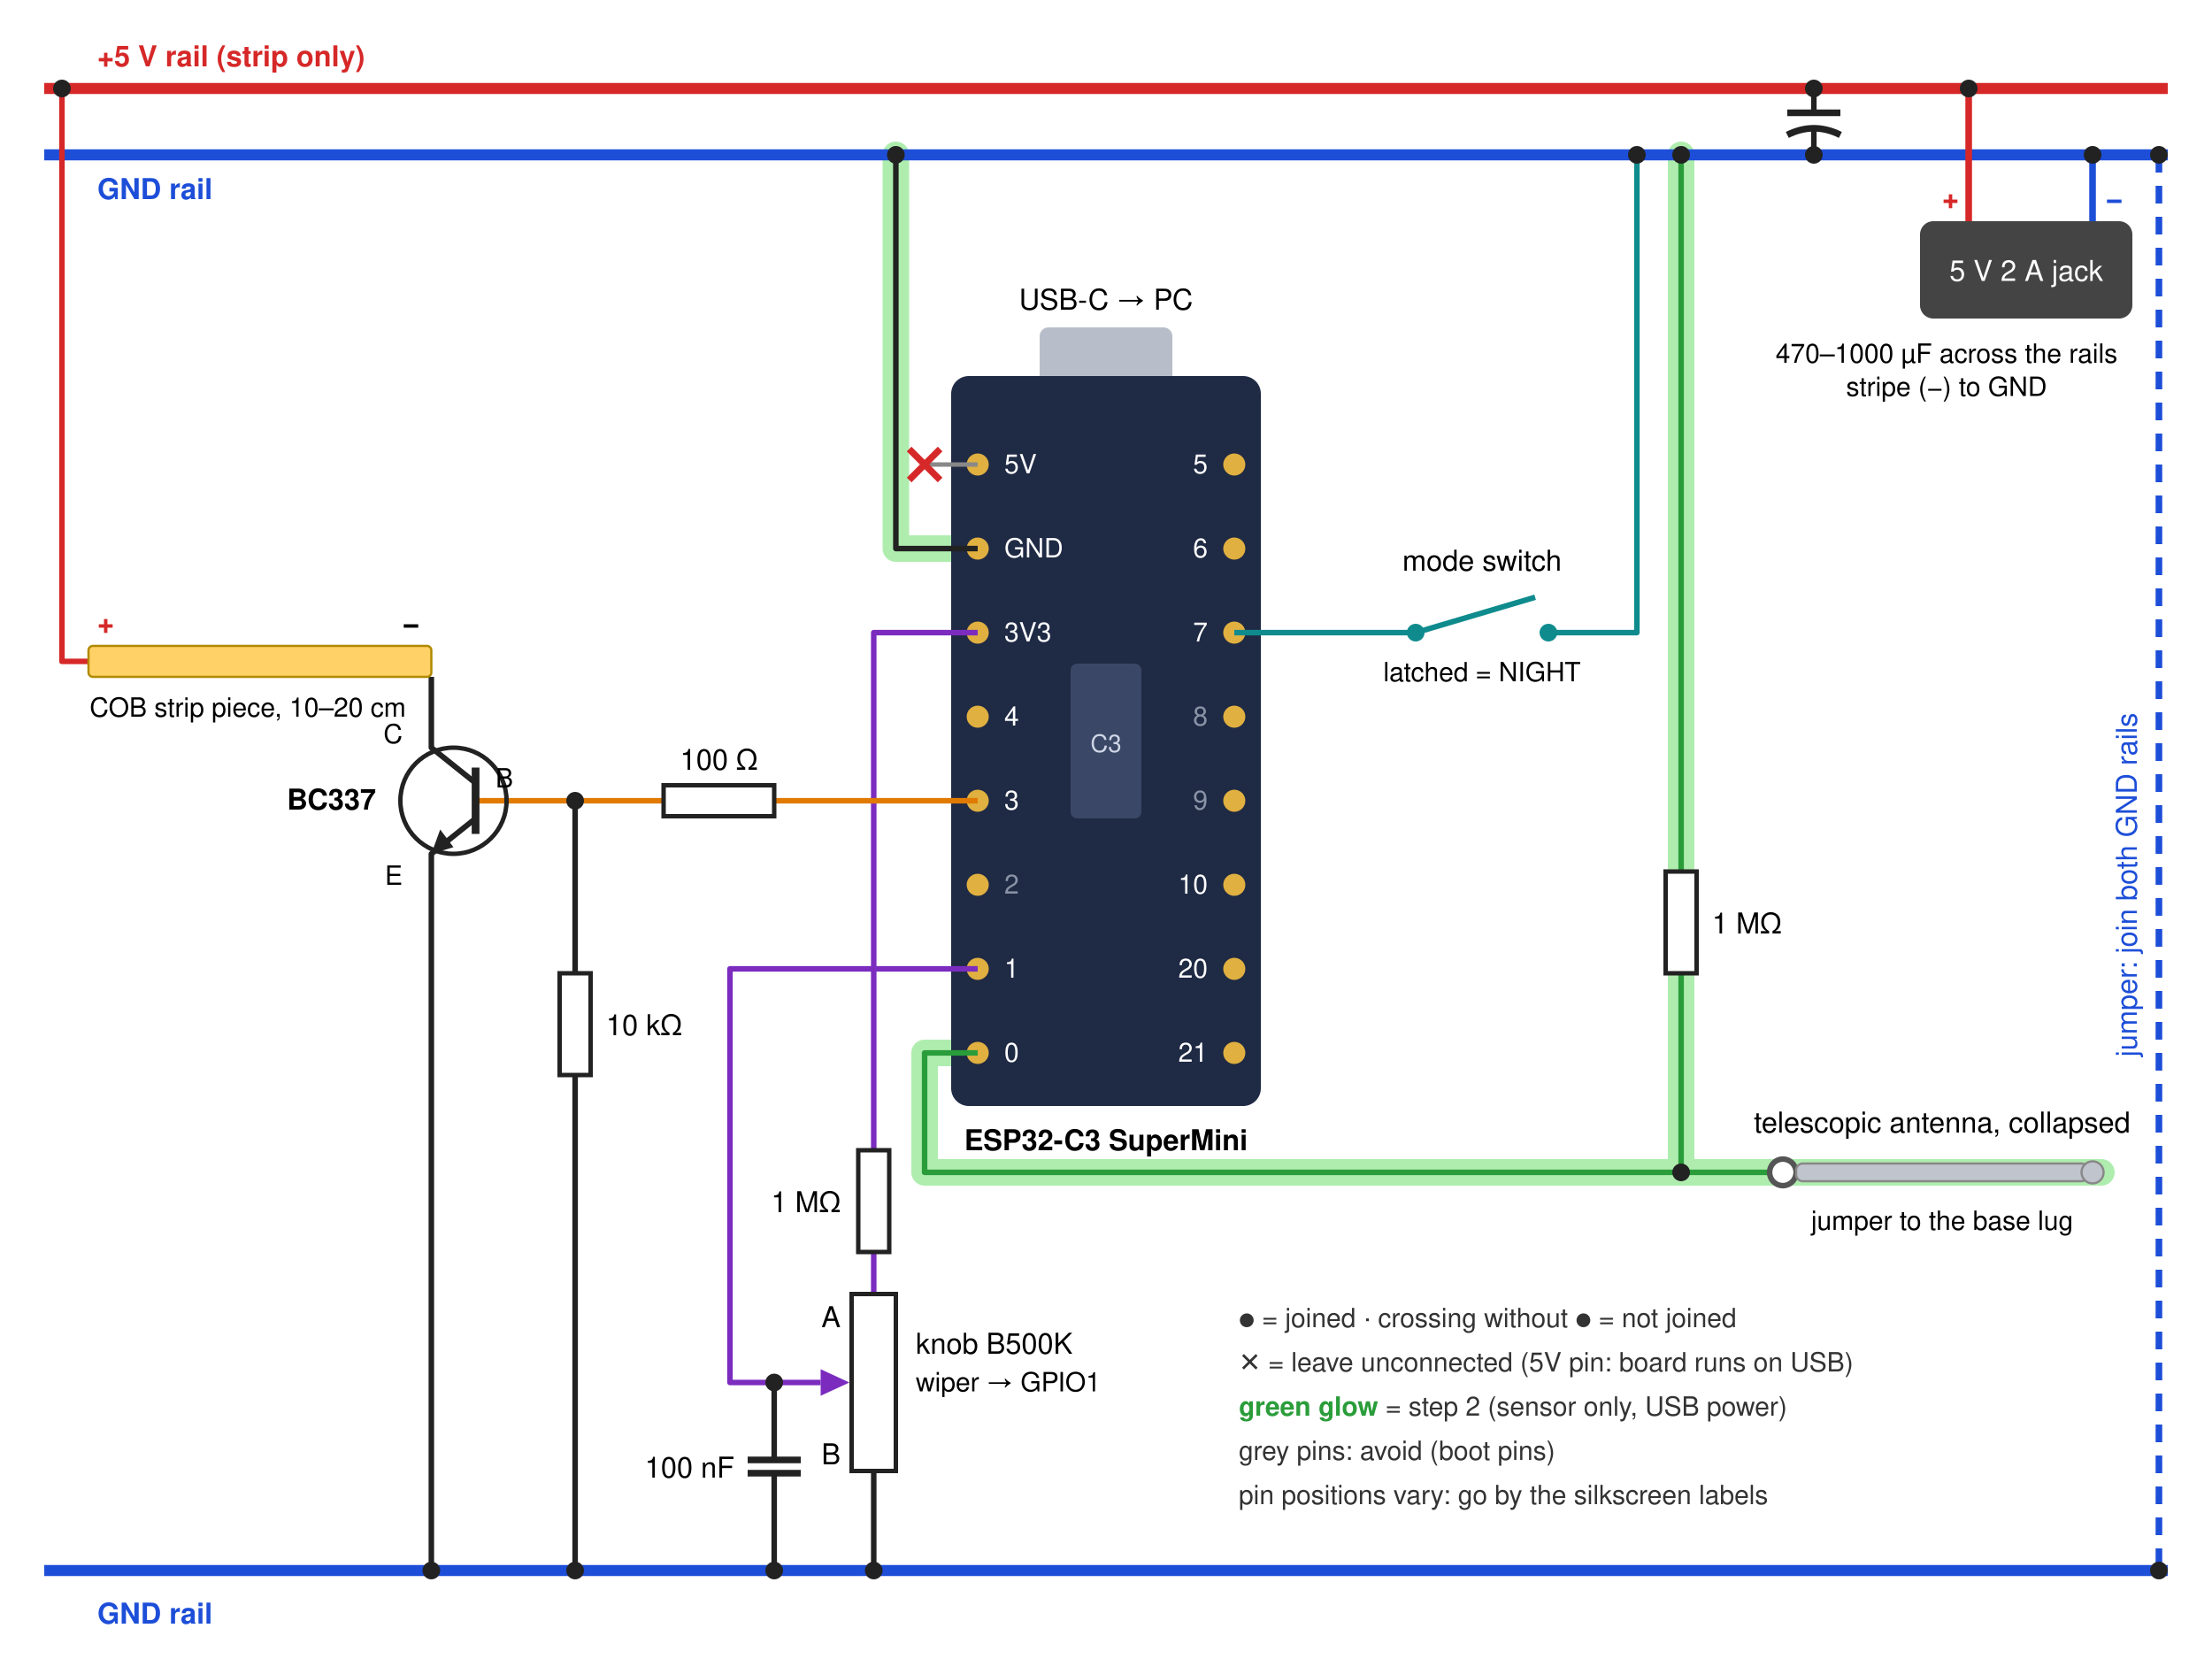
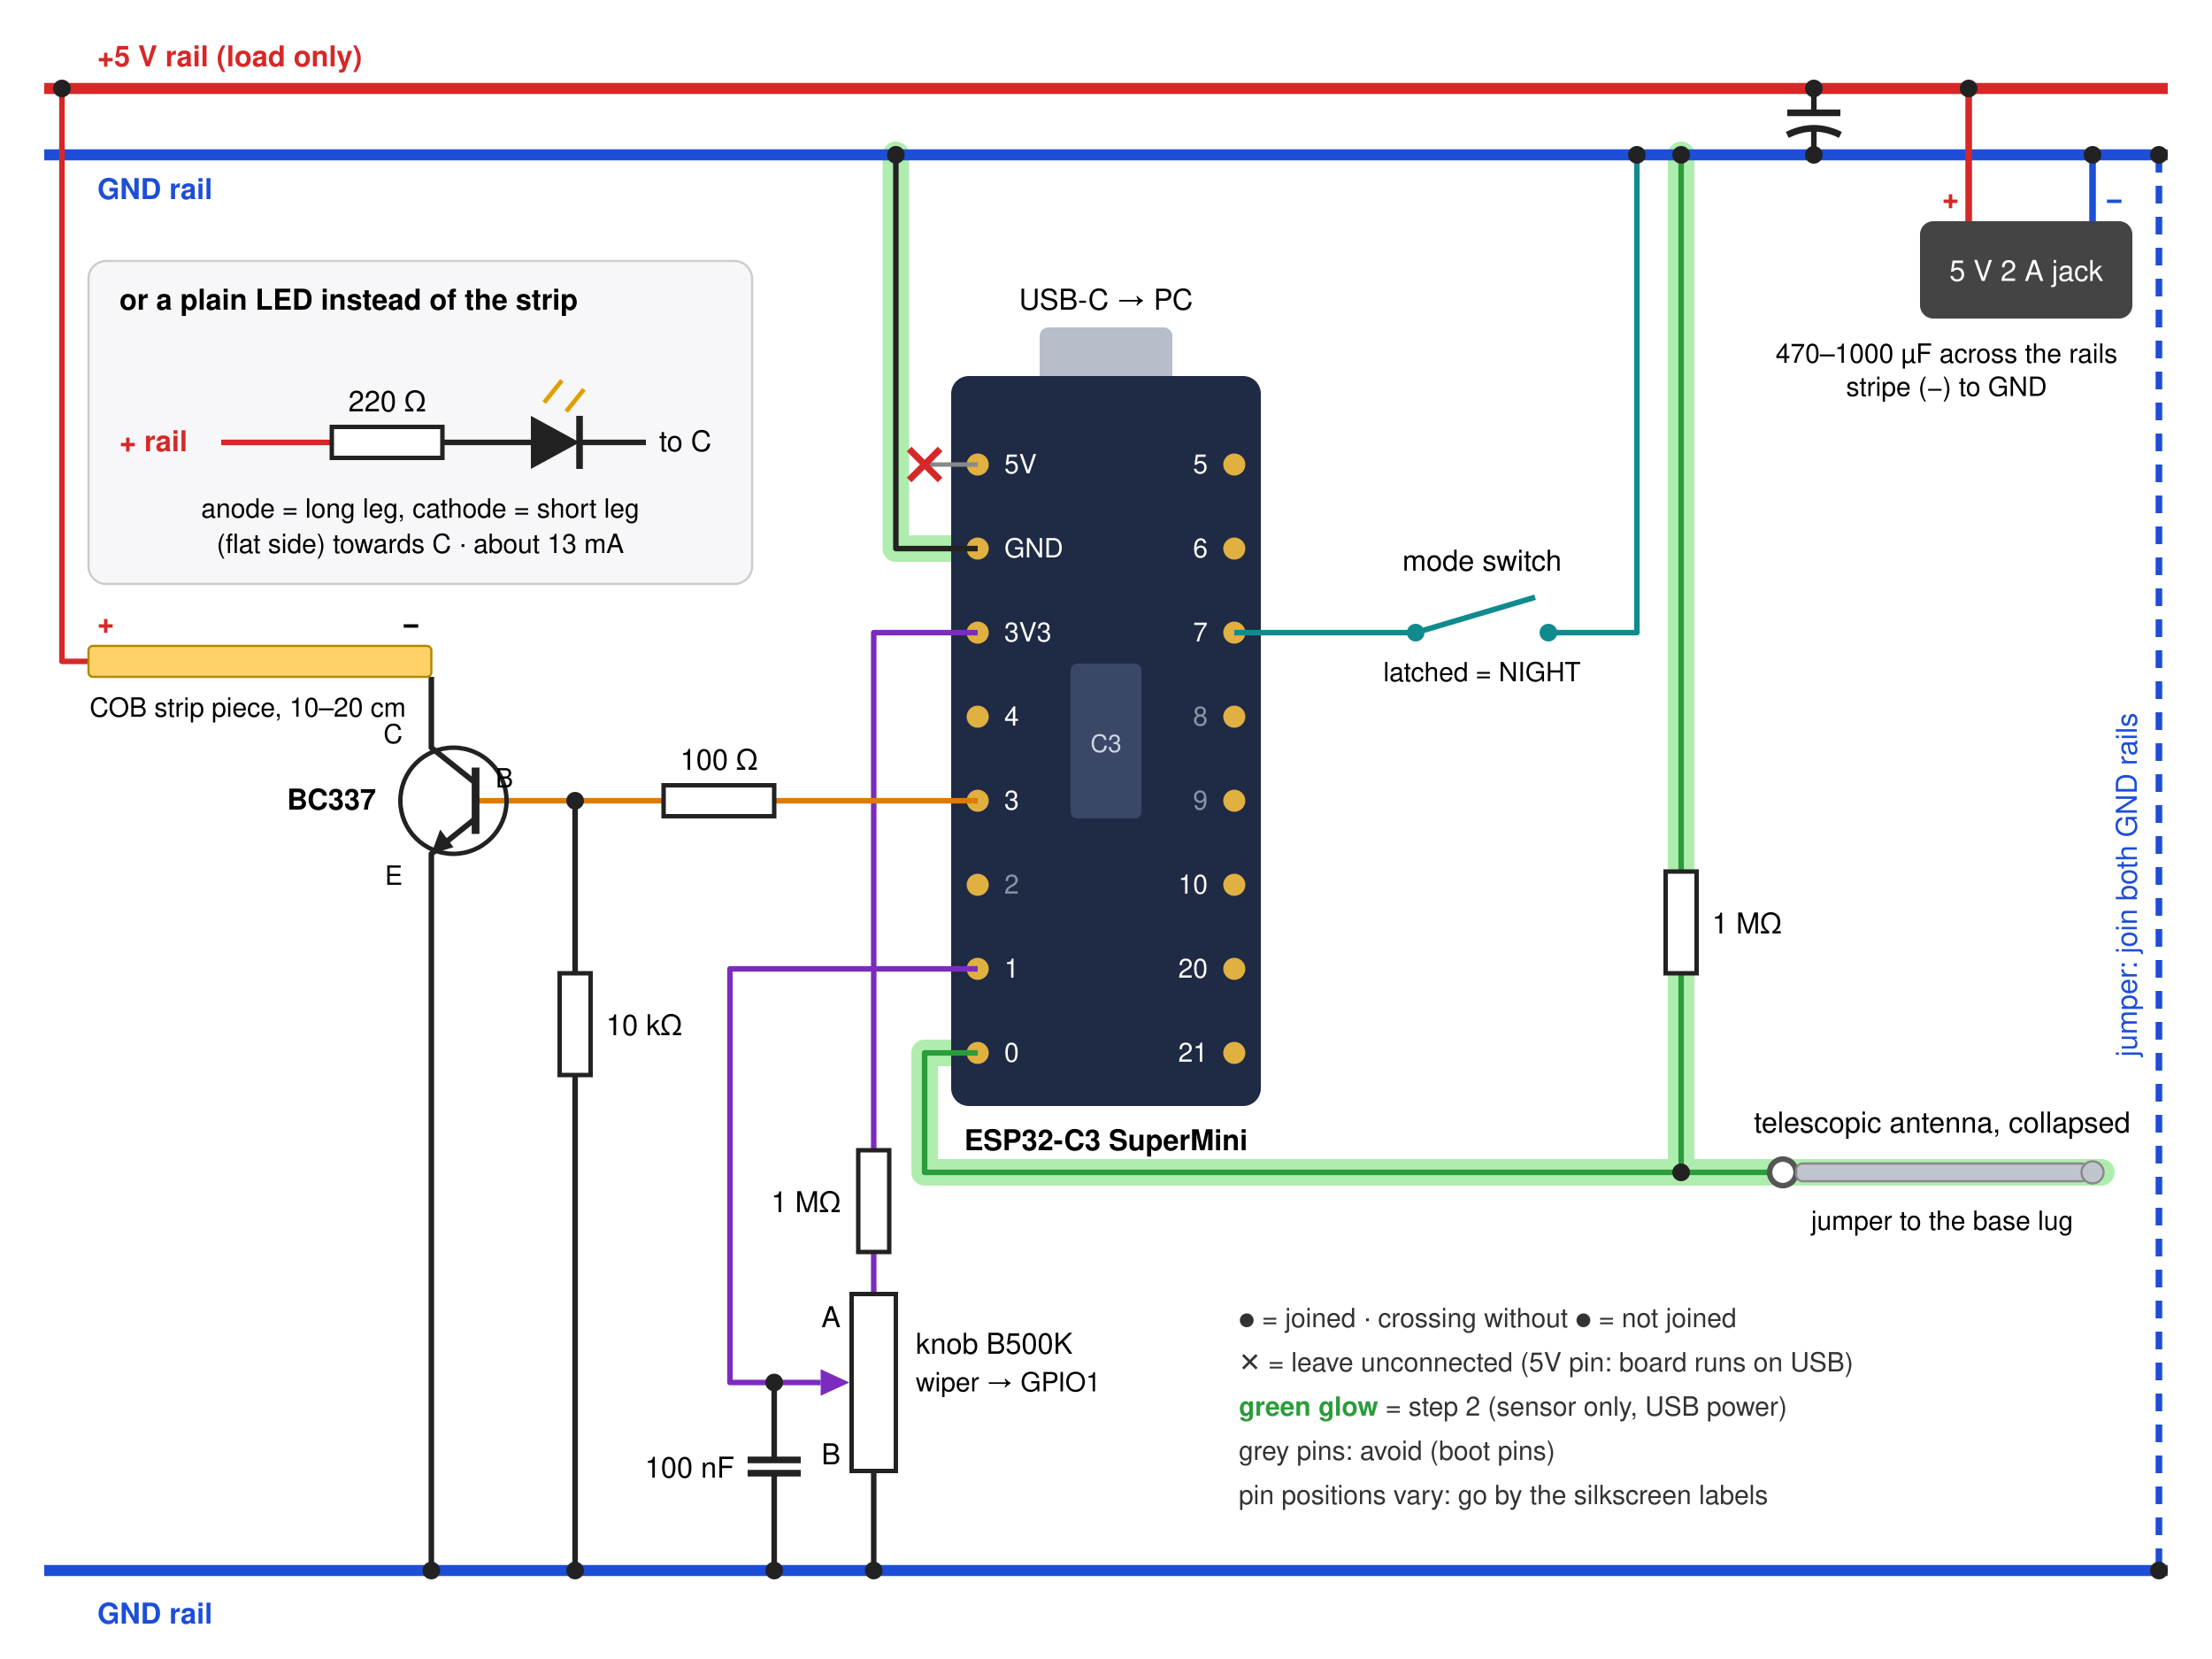
<svg xmlns="http://www.w3.org/2000/svg" viewBox="0 0 1000 750" font-family="Segoe UI, Helvetica, Arial, sans-serif" font-size="13">
  <rect width="1000" height="750" fill="#ffffff" />
  <g stroke="#9be89b" stroke-width="12" stroke-linecap="round" stroke-linejoin="round" fill="none" opacity="0.8">
    <path d="M442 248 H405 V70" />
    <path d="M442 476 H418 V530 H950" />
    <path d="M760 530 V70" />
  </g>
  <line x1="20" y1="40" x2="980" y2="40" stroke="#d62828" stroke-width="5" />
  <line x1="20" y1="70" x2="980" y2="70" stroke="#1d4ed8" stroke-width="5" />
  <line x1="20" y1="710" x2="980" y2="710" stroke="#1d4ed8" stroke-width="5" />
  <path d="M976 70 V710" stroke="#1d4ed8" stroke-width="3" stroke-dasharray="8 6" fill="none" />
-   <text x="44" y="30" fill="#d62828" font-weight="bold">+5 V rail (strip only)</text>
+   <text x="44" y="30" fill="#d62828" font-weight="bold">+5 V rail (load only)</text>
  <text x="44" y="90" fill="#1d4ed8" font-weight="bold">GND rail</text>
  <text x="44" y="734" fill="#1d4ed8" font-weight="bold">GND rail</text>
  <text x="966" y="400" fill="#1d4ed8" text-anchor="middle" transform="rotate(-90 966 400)">jumper: join both GND rails</text>
  <rect x="868" y="100" width="96" height="44" rx="6" fill="#444" />
  <text x="916" y="127" fill="#fff" text-anchor="middle">5 V 2 A jack</text>
  <line x1="890" y1="100" x2="890" y2="40" stroke="#d62828" stroke-width="3" />
  <line x1="946" y1="100" x2="946" y2="70" stroke="#1d4ed8" stroke-width="3" />
  <text x="878" y="94" fill="#d62828" font-weight="bold">+</text>
  <text x="952" y="94" fill="#1d4ed8" font-weight="bold">−</text>
  <g stroke="#222" stroke-width="2.5" fill="none">
    <line x1="820" y1="40" x2="820" y2="51" />
    <line x1="808" y1="51" x2="832" y2="51" stroke-width="3" />
    <path d="M808 61 Q820 55 832 61" stroke-width="3" />
    <line x1="820" y1="58" x2="820" y2="70" />
  </g>
  <text x="880" y="164" text-anchor="middle" font-size="12">470–1000 µF across the rails</text>
  <text x="880" y="179" text-anchor="middle" font-size="12">stripe (−) to GND</text>
  <rect x="470" y="148" width="60" height="28" rx="4" fill="#b8bec9" />
  <text x="500" y="140" text-anchor="middle">USB-C → PC</text>
  <rect x="430" y="170" width="140" height="330" rx="8" fill="#1f2a44" />
  <rect x="484" y="300" width="32" height="70" rx="3" fill="#3a4766" />
  <text x="500" y="340" fill="#cfd6e6" font-size="11" text-anchor="middle">C3</text>
  <text x="500" y="520" text-anchor="middle" font-weight="bold">ESP32-C3 SuperMini</text>
  <g fill="#e0b040">
    <circle cx="442" cy="210" r="5" />
    <circle cx="442" cy="248" r="5" />
    <circle cx="442" cy="286" r="5" />
    <circle cx="442" cy="324" r="5" />
    <circle cx="442" cy="362" r="5" />
    <circle cx="442" cy="400" r="5" />
    <circle cx="442" cy="438" r="5" />
    <circle cx="442" cy="476" r="5" />
    <circle cx="558" cy="210" r="5" />
    <circle cx="558" cy="248" r="5" />
    <circle cx="558" cy="286" r="5" />
    <circle cx="558" cy="324" r="5" />
    <circle cx="558" cy="362" r="5" />
    <circle cx="558" cy="400" r="5" />
    <circle cx="558" cy="438" r="5" />
    <circle cx="558" cy="476" r="5" />
  </g>
  <g fill="#ffffff" font-size="12">
    <text x="454" y="214">5V</text>
    <text x="454" y="252">GND</text>
    <text x="454" y="290">3V3</text>
    <text x="454" y="328">4</text>
    <text x="454" y="366">3</text>
    <text x="454" y="404" fill="#8a93a6">2</text>
    <text x="454" y="442">1</text>
    <text x="454" y="480">0</text>
  </g>
  <g fill="#ffffff" font-size="12" text-anchor="end">
    <text x="546" y="214">5</text>
    <text x="546" y="252">6</text>
    <text x="546" y="290">7</text>
    <text x="546" y="328" fill="#8a93a6">8</text>
    <text x="546" y="366" fill="#8a93a6">9</text>
    <text x="546" y="404">10</text>
    <text x="546" y="442">20</text>
    <text x="546" y="480">21</text>
  </g>
  <line x1="442" y1="210" x2="418" y2="210" stroke="#888" stroke-width="2" />
  <g stroke="#d62828" stroke-width="3">
    <line x1="411" y1="203" x2="425" y2="217" />
    <line x1="411" y1="217" x2="425" y2="203" />
  </g>
  <g fill="none" stroke-width="2.5" stroke-linejoin="round">
    <path d="M442 248 H405 V70" stroke="#222" />
    <path d="M442 286 H395 V520" stroke="#7b2cbf" />
    <path d="M395 566 V585" stroke="#7b2cbf" />
    <path d="M395 665 V710" stroke="#222" />
    <path d="M442 438 H330 V625 H371" stroke="#7b2cbf" />
    <path d="M350 625 V660 M350 666 V710" stroke="#222" />
    <path d="M442 476 H418 V530 H800" stroke="#2a9d3a" />
    <path d="M760 530 V440 M760 394 V70" stroke="#2a9d3a" />
    <path d="M442 362 H350 M300 362 H215" stroke="#e07a00" />
    <path d="M260 362 V440 M260 486 V710" stroke="#222" />
    <path d="M215 354 L195 338 V306" stroke="#222" />
    <path d="M215 370 L195 386 V710" stroke="#222" />
    <path d="M40 299 H28 V40" stroke="#d62828" />
    <path d="M558 286 H640 M700 286 H740 V70" stroke="#0f8b8d" />
    <path d="M640 286 L694 270" stroke="#0f8b8d" />
  </g>
  <rect x="388" y="520" width="14" height="46" fill="#fff" stroke="#222" stroke-width="2" />
  <text x="380" y="548" text-anchor="end">1 MΩ</text>
  <rect x="385" y="585" width="20" height="80" fill="#fff" stroke="#222" stroke-width="2" />
  <polygon points="371,619 384,625 371,631" fill="#7b2cbf" />
  <text x="380" y="600" text-anchor="end">A</text>
  <text x="380" y="662" text-anchor="end">B</text>
  <text x="414" y="612">knob B500K</text>
  <text x="414" y="629" font-size="12">wiper → GPIO1</text>
  <g stroke="#222" stroke-width="3">
    <line x1="338" y1="660" x2="362" y2="660" />
    <line x1="338" y1="666" x2="362" y2="666" />
  </g>
  <text x="332" y="668" text-anchor="end">100 nF</text>
  <rect x="753" y="394" width="14" height="46" fill="#fff" stroke="#222" stroke-width="2" />
  <text x="774" y="422">1 MΩ</text>
  <circle cx="806" cy="530" r="6" fill="#fff" stroke="#555" stroke-width="2.5" />
  <rect x="812" y="526" width="132" height="8" rx="3" fill="#c0c4cc" stroke="#888" />
  <circle cx="946" cy="530" r="5" fill="#c0c4cc" stroke="#888" />
  <text x="878" y="512" text-anchor="middle">telescopic antenna, collapsed</text>
  <text x="878" y="556" text-anchor="middle" font-size="12">jumper to the base lug</text>
  <rect x="300" y="355" width="50" height="14" fill="#fff" stroke="#222" stroke-width="2" />
  <text x="325" y="348" text-anchor="middle">100 Ω</text>
  <circle cx="205" cy="362" r="24" fill="none" stroke="#222" stroke-width="2" />
  <line x1="215" y1="347" x2="215" y2="377" stroke="#222" stroke-width="3.5" />
  <polygon points="195,386 199,375 205,383" fill="#222" />
  <text x="182" y="336" text-anchor="end" font-size="12">C</text>
  <text x="224" y="356" font-size="12">B</text>
  <text x="182" y="400" text-anchor="end" font-size="12">E</text>
  <text x="170" y="366" text-anchor="end" font-weight="bold">BC337</text>
  <rect x="253" y="440" width="14" height="46" fill="#fff" stroke="#222" stroke-width="2" />
  <text x="274" y="468">10 kΩ</text>
  <rect x="40" y="292" width="155" height="14" rx="2" fill="#ffd166" stroke="#b08900" />
  <text x="44" y="286" fill="#d62828" font-weight="bold">+</text>
  <text x="182" y="286" font-weight="bold">−</text>
  <text x="112" y="324" text-anchor="middle" font-size="12">COB strip piece, 10–20 cm</text>
+   <rect x="40" y="118" width="300" height="146" rx="8" fill="#f7f7f9" stroke="#ccc" />
+   <text x="54" y="140" font-weight="bold">or a plain LED instead of the strip</text>
+   <text x="54" y="204" fill="#d62828" font-weight="bold">+ rail</text>
+   <g fill="none" stroke-width="2.5">
+     <path d="M100 200 H150" stroke="#d62828" />
+     <path d="M200 200 H240 M262 200 H292" stroke="#222" />
+     <line x1="262" y1="188" x2="262" y2="212" stroke="#222" stroke-width="3" />
+     <path d="M246 182 L254 172 M256 186 L264 176" stroke="#e0a000" stroke-width="2" />
+   </g>
+   <rect x="150" y="193" width="50" height="14" fill="#fff" stroke="#222" stroke-width="2" />
+   <text x="175" y="186" text-anchor="middle">220 Ω</text>
+   <polygon points="240,188 240,212 262,200" fill="#222" />
+   <text x="298" y="204">to C</text>
+   <text x="190" y="234" text-anchor="middle" font-size="12">anode = long leg, cathode = short leg</text>
+   <text x="190" y="250" text-anchor="middle" font-size="12">(flat side) towards C · about 13 mA</text>
  <circle cx="640" cy="286" r="4" fill="#0f8b8d" />
  <circle cx="700" cy="286" r="4" fill="#0f8b8d" />
  <text x="670" y="258" text-anchor="middle">mode switch</text>
  <text x="670" y="308" text-anchor="middle" font-size="12">latched = NIGHT</text>
  <g fill="#222">
    <circle cx="405" cy="70" r="4" />
    <circle cx="28" cy="40" r="4" />
    <circle cx="890" cy="40" r="4" />
    <circle cx="946" cy="70" r="4" />
    <circle cx="820" cy="40" r="4" />
    <circle cx="820" cy="70" r="4" />
    <circle cx="760" cy="70" r="4" />
    <circle cx="740" cy="70" r="4" />
    <circle cx="760" cy="530" r="4" />
    <circle cx="260" cy="362" r="4" />
    <circle cx="350" cy="625" r="4" />
    <circle cx="395" cy="710" r="4" />
    <circle cx="350" cy="710" r="4" />
    <circle cx="260" cy="710" r="4" />
    <circle cx="195" cy="710" r="4" />
    <circle cx="976" cy="70" r="4" />
    <circle cx="976" cy="710" r="4" />
  </g>
  <g font-size="12" fill="#333">
    <text x="560" y="600">● = joined · crossing without ● = not joined</text>
    <text x="560" y="620">✕ = leave unconnected (5V pin: board runs on USB)</text>
    <text x="560" y="640">
      <tspan fill="#2a9d3a" font-weight="bold">green glow</tspan> = step 2 (sensor only, USB power)</text>
    <text x="560" y="660">grey pins: avoid (boot pins)</text>
    <text x="560" y="680">pin positions vary: go by the silkscreen labels</text>
  </g>
</svg>
